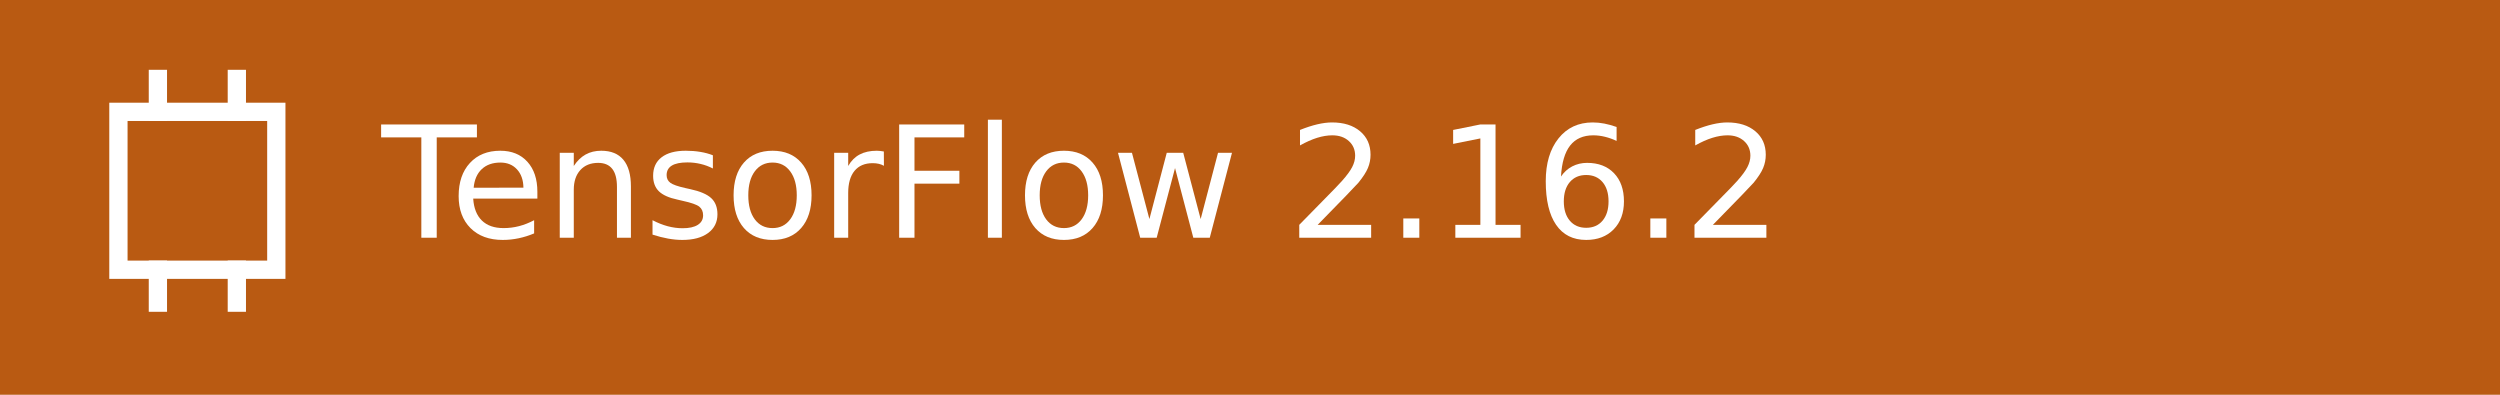
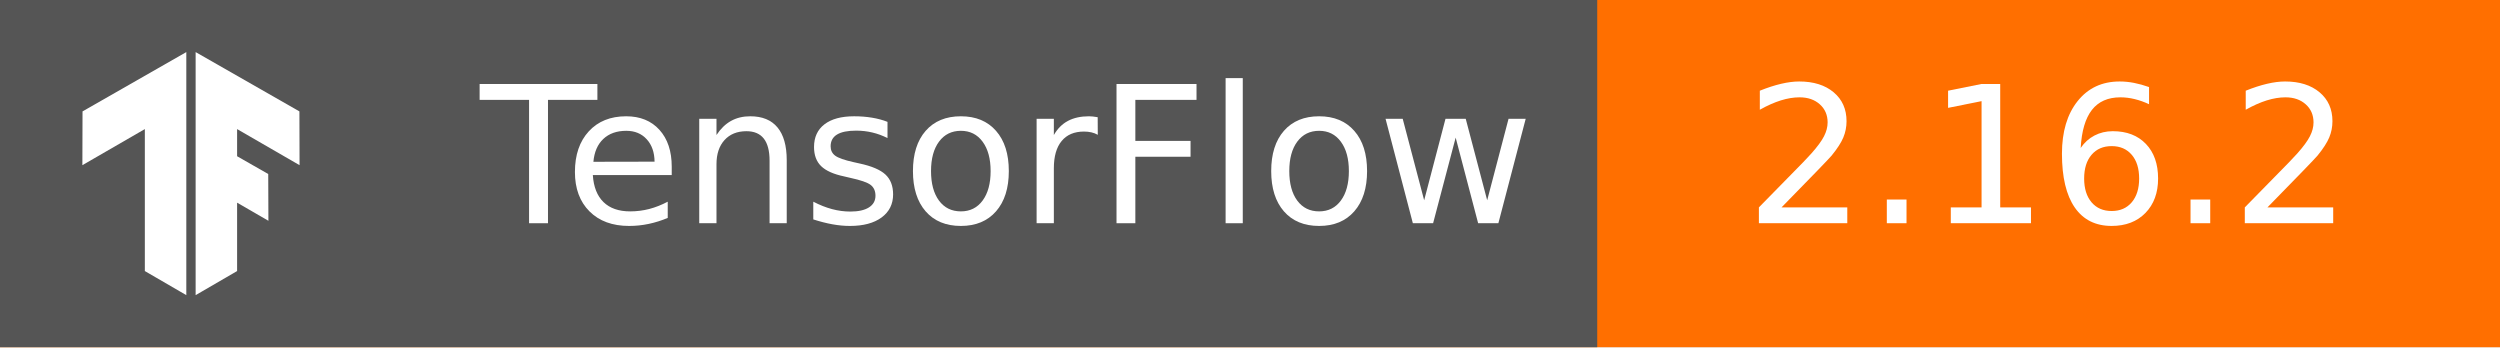
- <svg xmlns="http://www.w3.org/2000/svg" xmlns:xlink="http://www.w3.org/1999/xlink" width="136.8pt" height="21.6pt" viewBox="0 0 136.8 21.6" version="1.1">
+ <svg xmlns="http://www.w3.org/2000/svg" xmlns:xlink="http://www.w3.org/1999/xlink" width="108pt" height="15pt" viewBox="0 0 108 15" version="1.1">
  <defs>
    <style type="text/css">*{stroke-linejoin: round; stroke-linecap: butt}</style>
  </defs>
  <g id="figure_1">
    <g id="patch_1">
-       <path d="M 0 21.6 L 136.8 21.6 L 136.8 0 L 0 0 z " style="fill: #b95a12" />
+       <path d="M 0 15  L 108 15  L 108 0  L 0 0  z " style="fill: #ff6f00" />
    </g>
    <g id="axes_1">
      <g id="patch_2">
-         <path d="M 6.48 14.76 L 15.12 14.76 L 15.12 6.12 L 6.48 6.12 L 6.48 14.76 z " clip-path="url(#paa83871a8a)" style="fill: none; stroke: #ffffff; stroke-linejoin: miter" />
-       </g>
-       <g id="line2d_1">
-         <path d="M 8.64 16.56 L 8.64 14.76 " clip-path="url(#paa83871a8a)" style="fill: none; stroke: #ffffff; stroke-linecap: square" />
-       </g>
-       <g id="line2d_2">
-         <path d="M 8.64 6.12 L 8.64 4.32 " clip-path="url(#paa83871a8a)" style="fill: none; stroke: #ffffff; stroke-linecap: square" />
-       </g>
-       <g id="line2d_3">
-         <path d="M 12.96 16.56 L 12.96 14.76 " clip-path="url(#paa83871a8a)" style="fill: none; stroke: #ffffff; stroke-linecap: square" />
-       </g>
-       <g id="line2d_4">
-         <path d="M 12.96 6.12 L 12.96 4.32 " clip-path="url(#paa83871a8a)" style="fill: none; stroke: #ffffff; stroke-linecap: square" />
+         <path d="M 0 15  L 69 15  L 69 0  L 0 0  z " clip-path="url(#p1f4eda05a6)" style="fill: #555555" />
      </g>
      <g id="text_1">
-         <g style="fill: #ffffff" transform="translate(20.88 13.00834) scale(0.085 -0.085)">
+         <g style="fill: #ffffff" transform="translate(20.74418 9.643389) scale(0.0825 -0.0825)">
          <defs>
-             <path id="DejaVuSans-37" d="M -19 4666 L 3928 4666 L 3928 4134 L 2272 4134 L 2272 0 L 1638 0 L 1638 4134 L -19 4134 L -19 4666 z " transform="scale(0.015625)" />
-             <path id="DejaVuSans-48" d="M 3597 1894 L 3597 1613 L 953 1613 Q 991 1019 1311 708 Q 1631 397 2203 397 Q 2534 397 2845 478 Q 3156 559 3463 722 L 3463 178 Q 3153 47 2828 -22 Q 2503 -91 2169 -91 Q 1331 -91 842 396 Q 353 884 353 1716 Q 353 2575 817 3079 Q 1281 3584 2069 3584 Q 2775 3584 3186 3129 Q 3597 2675 3597 1894 z M 3022 2063 Q 3016 2534 2758 2815 Q 2500 3097 2075 3097 Q 1594 3097 1305 2825 Q 1016 2553 972 2059 L 3022 2063 z " transform="scale(0.015625)" />
-             <path id="DejaVuSans-51" d="M 3513 2113 L 3513 0 L 2938 0 L 2938 2094 Q 2938 2591 2744 2837 Q 2550 3084 2163 3084 Q 1697 3084 1428 2787 Q 1159 2491 1159 1978 L 1159 0 L 581 0 L 581 3500 L 1159 3500 L 1159 2956 Q 1366 3272 1645 3428 Q 1925 3584 2291 3584 Q 2894 3584 3203 3211 Q 3513 2838 3513 2113 z " transform="scale(0.015625)" />
-             <path id="DejaVuSans-56" d="M 2834 3397 L 2834 2853 Q 2591 2978 2328 3040 Q 2066 3103 1784 3103 Q 1356 3103 1142 2972 Q 928 2841 928 2578 Q 928 2378 1081 2264 Q 1234 2150 1697 2047 L 1894 2003 Q 2506 1872 2764 1633 Q 3022 1394 3022 966 Q 3022 478 2636 193 Q 2250 -91 1575 -91 Q 1294 -91 989 -36 Q 684 19 347 128 L 347 722 Q 666 556 975 473 Q 1284 391 1588 391 Q 1994 391 2212 530 Q 2431 669 2431 922 Q 2431 1156 2273 1281 Q 2116 1406 1581 1522 L 1381 1569 Q 847 1681 609 1914 Q 372 2147 372 2553 Q 372 3047 722 3315 Q 1072 3584 1716 3584 Q 2034 3584 2315 3537 Q 2597 3491 2834 3397 z " transform="scale(0.015625)" />
-             <path id="DejaVuSans-52" d="M 1959 3097 Q 1497 3097 1228 2736 Q 959 2375 959 1747 Q 959 1119 1226 758 Q 1494 397 1959 397 Q 2419 397 2687 759 Q 2956 1122 2956 1747 Q 2956 2369 2687 2733 Q 2419 3097 1959 3097 z M 1959 3584 Q 2709 3584 3137 3096 Q 3566 2609 3566 1747 Q 3566 888 3137 398 Q 2709 -91 1959 -91 Q 1206 -91 779 398 Q 353 888 353 1747 Q 353 2609 779 3096 Q 1206 3584 1959 3584 z " transform="scale(0.015625)" />
-             <path id="DejaVuSans-55" d="M 2631 2963 Q 2534 3019 2420 3045 Q 2306 3072 2169 3072 Q 1681 3072 1420 2755 Q 1159 2438 1159 1844 L 1159 0 L 581 0 L 581 3500 L 1159 3500 L 1159 2956 Q 1341 3275 1631 3429 Q 1922 3584 2338 3584 Q 2397 3584 2469 3576 Q 2541 3569 2628 3553 L 2631 2963 z " transform="scale(0.015625)" />
-             <path id="DejaVuSans-29" d="M 628 4666 L 3309 4666 L 3309 4134 L 1259 4134 L 1259 2759 L 3109 2759 L 3109 2228 L 1259 2228 L 1259 0 L 628 0 L 628 4666 z " transform="scale(0.015625)" />
-             <path id="DejaVuSans-4f" d="M 603 4863 L 1178 4863 L 1178 0 L 603 0 L 603 4863 z " transform="scale(0.015625)" />
-             <path id="DejaVuSans-5a" d="M 269 3500 L 844 3500 L 1563 769 L 2278 3500 L 2956 3500 L 3675 769 L 4391 3500 L 4966 3500 L 4050 0 L 3372 0 L 2619 2869 L 1863 0 L 1184 0 L 269 3500 z " transform="scale(0.015625)" />
-             <path id="DejaVuSans-3" transform="scale(0.015625)" />
-             <path id="DejaVuSans-15" d="M 1228 531 L 3431 531 L 3431 0 L 469 0 L 469 531 Q 828 903 1448 1529 Q 2069 2156 2228 2338 Q 2531 2678 2651 2914 Q 2772 3150 2772 3378 Q 2772 3750 2511 3984 Q 2250 4219 1831 4219 Q 1534 4219 1204 4116 Q 875 4013 500 3803 L 500 4441 Q 881 4594 1212 4672 Q 1544 4750 1819 4750 Q 2544 4750 2975 4387 Q 3406 4025 3406 3419 Q 3406 3131 3298 2873 Q 3191 2616 2906 2266 Q 2828 2175 2409 1742 Q 1991 1309 1228 531 z " transform="scale(0.015625)" />
-             <path id="DejaVuSans-11" d="M 684 794 L 1344 794 L 1344 0 L 684 0 L 684 794 z " transform="scale(0.015625)" />
-             <path id="DejaVuSans-14" d="M 794 531 L 1825 531 L 1825 4091 L 703 3866 L 703 4441 L 1819 4666 L 2450 4666 L 2450 531 L 3481 531 L 3481 0 L 794 0 L 794 531 z " transform="scale(0.015625)" />
-             <path id="DejaVuSans-19" d="M 2113 2584 Q 1688 2584 1439 2293 Q 1191 2003 1191 1497 Q 1191 994 1439 701 Q 1688 409 2113 409 Q 2538 409 2786 701 Q 3034 994 3034 1497 Q 3034 2003 2786 2293 Q 2538 2584 2113 2584 z M 3366 4563 L 3366 3988 Q 3128 4100 2886 4159 Q 2644 4219 2406 4219 Q 1781 4219 1451 3797 Q 1122 3375 1075 2522 Q 1259 2794 1537 2939 Q 1816 3084 2150 3084 Q 2853 3084 3261 2657 Q 3669 2231 3669 1497 Q 3669 778 3244 343 Q 2819 -91 2113 -91 Q 1303 -91 875 529 Q 447 1150 447 2328 Q 447 3434 972 4092 Q 1497 4750 2381 4750 Q 2619 4750 2861 4703 Q 3103 4656 3366 4563 z " transform="scale(0.015625)" />
+             <path id="DejaVuSans-37" d="M -19 4666  L 3928 4666  L 3928 4134  L 2272 4134  L 2272 0  L 1638 0  L 1638 4134  L -19 4134  L -19 4666  z " transform="scale(0.015625)" />
+             <path id="DejaVuSans-48" d="M 3597 1894  L 3597 1613  L 953 1613  Q 991 1019 1311 708  Q 1631 397 2203 397  Q 2534 397 2845 478  Q 3156 559 3463 722  L 3463 178  Q 3153 47 2828 -22  Q 2503 -91 2169 -91  Q 1331 -91 842 396  Q 353 884 353 1716  Q 353 2575 817 3079  Q 1281 3584 2069 3584  Q 2775 3584 3186 3129  Q 3597 2675 3597 1894  z M 3022 2063  Q 3016 2534 2758 2815  Q 2500 3097 2075 3097  Q 1594 3097 1305 2825  Q 1016 2553 972 2059  L 3022 2063  z " transform="scale(0.015625)" />
+             <path id="DejaVuSans-51" d="M 3513 2113  L 3513 0  L 2938 0  L 2938 2094  Q 2938 2591 2744 2837  Q 2550 3084 2163 3084  Q 1697 3084 1428 2787  Q 1159 2491 1159 1978  L 1159 0  L 581 0  L 581 3500  L 1159 3500  L 1159 2956  Q 1366 3272 1645 3428  Q 1925 3584 2291 3584  Q 2894 3584 3203 3211  Q 3513 2838 3513 2113  z " transform="scale(0.015625)" />
+             <path id="DejaVuSans-56" d="M 2834 3397  L 2834 2853  Q 2591 2978 2328 3040  Q 2066 3103 1784 3103  Q 1356 3103 1142 2972  Q 928 2841 928 2578  Q 928 2378 1081 2264  Q 1234 2150 1697 2047  L 1894 2003  Q 2506 1872 2764 1633  Q 3022 1394 3022 966  Q 3022 478 2636 193  Q 2250 -91 1575 -91  Q 1294 -91 989 -36  Q 684 19 347 128  L 347 722  Q 666 556 975 473  Q 1284 391 1588 391  Q 1994 391 2212 530  Q 2431 669 2431 922  Q 2431 1156 2273 1281  Q 2116 1406 1581 1522  L 1381 1569  Q 847 1681 609 1914  Q 372 2147 372 2553  Q 372 3047 722 3315  Q 1072 3584 1716 3584  Q 2034 3584 2315 3537  Q 2597 3491 2834 3397  z " transform="scale(0.015625)" />
+             <path id="DejaVuSans-52" d="M 1959 3097  Q 1497 3097 1228 2736  Q 959 2375 959 1747  Q 959 1119 1226 758  Q 1494 397 1959 397  Q 2419 397 2687 759  Q 2956 1122 2956 1747  Q 2956 2369 2687 2733  Q 2419 3097 1959 3097  z M 1959 3584  Q 2709 3584 3137 3096  Q 3566 2609 3566 1747  Q 3566 888 3137 398  Q 2709 -91 1959 -91  Q 1206 -91 779 398  Q 353 888 353 1747  Q 353 2609 779 3096  Q 1206 3584 1959 3584  z " transform="scale(0.015625)" />
+             <path id="DejaVuSans-55" d="M 2631 2963  Q 2534 3019 2420 3045  Q 2306 3072 2169 3072  Q 1681 3072 1420 2755  Q 1159 2438 1159 1844  L 1159 0  L 581 0  L 581 3500  L 1159 3500  L 1159 2956  Q 1341 3275 1631 3429  Q 1922 3584 2338 3584  Q 2397 3584 2469 3576  Q 2541 3569 2628 3553  L 2631 2963  z " transform="scale(0.015625)" />
+             <path id="DejaVuSans-29" d="M 628 4666  L 3309 4666  L 3309 4134  L 1259 4134  L 1259 2759  L 3109 2759  L 3109 2228  L 1259 2228  L 1259 0  L 628 0  L 628 4666  z " transform="scale(0.015625)" />
+             <path id="DejaVuSans-4f" d="M 603 4863  L 1178 4863  L 1178 0  L 603 0  L 603 4863  z " transform="scale(0.015625)" />
+             <path id="DejaVuSans-5a" d="M 269 3500  L 844 3500  L 1563 769  L 2278 3500  L 2956 3500  L 3675 769  L 4391 3500  L 4966 3500  L 4050 0  L 3372 0  L 2619 2869  L 1863 0  L 1184 0  L 269 3500  z " transform="scale(0.015625)" />
          </defs>
          <use xlink:href="#DejaVuSans-37" />
          <use xlink:href="#DejaVuSans-48" transform="translate(44.09375 0)" />
          <use xlink:href="#DejaVuSans-51" transform="translate(105.625 0)" />
          <use xlink:href="#DejaVuSans-56" transform="translate(169 0)" />
          <use xlink:href="#DejaVuSans-52" transform="translate(221.0938 0)" />
          <use xlink:href="#DejaVuSans-55" transform="translate(282.2812 0)" />
          <use xlink:href="#DejaVuSans-29" transform="translate(323.3906 0)" />
          <use xlink:href="#DejaVuSans-4f" transform="translate(380.9062 0)" />
          <use xlink:href="#DejaVuSans-52" transform="translate(408.6875 0)" />
          <use xlink:href="#DejaVuSans-5a" transform="translate(469.875 0)" />
-           <use xlink:href="#DejaVuSans-3" transform="translate(551.6562 0)" />
-           <use xlink:href="#DejaVuSans-15" transform="translate(583.4375 0)" />
-           <use xlink:href="#DejaVuSans-11" transform="translate(647.0625 0)" />
-           <use xlink:href="#DejaVuSans-14" transform="translate(678.8438 0)" />
-           <use xlink:href="#DejaVuSans-19" transform="translate(742.4688 0)" />
-           <use xlink:href="#DejaVuSans-11" transform="translate(806.0938 0)" />
-           <use xlink:href="#DejaVuSans-15" transform="translate(837.875 0)" />
+         </g>
+       </g>
+       <g id="text_2">
+         <g style="fill: #ffffff" transform="translate(75.37992 9.643066) scale(0.0825 -0.0825)">
+           <defs>
+             <path id="DejaVuSans-15" d="M 1228 531  L 3431 531  L 3431 0  L 469 0  L 469 531  Q 828 903 1448 1529  Q 2069 2156 2228 2338  Q 2531 2678 2651 2914  Q 2772 3150 2772 3378  Q 2772 3750 2511 3984  Q 2250 4219 1831 4219  Q 1534 4219 1204 4116  Q 875 4013 500 3803  L 500 4441  Q 881 4594 1212 4672  Q 1544 4750 1819 4750  Q 2544 4750 2975 4387  Q 3406 4025 3406 3419  Q 3406 3131 3298 2873  Q 3191 2616 2906 2266  Q 2828 2175 2409 1742  Q 1991 1309 1228 531  z " transform="scale(0.015625)" />
+             <path id="DejaVuSans-11" d="M 684 794  L 1344 794  L 1344 0  L 684 0  L 684 794  z " transform="scale(0.015625)" />
+             <path id="DejaVuSans-14" d="M 794 531  L 1825 531  L 1825 4091  L 703 3866  L 703 4441  L 1819 4666  L 2450 4666  L 2450 531  L 3481 531  L 3481 0  L 794 0  L 794 531  z " transform="scale(0.015625)" />
+             <path id="DejaVuSans-19" d="M 2113 2584  Q 1688 2584 1439 2293  Q 1191 2003 1191 1497  Q 1191 994 1439 701  Q 1688 409 2113 409  Q 2538 409 2786 701  Q 3034 994 3034 1497  Q 3034 2003 2786 2293  Q 2538 2584 2113 2584  z M 3366 4563  L 3366 3988  Q 3128 4100 2886 4159  Q 2644 4219 2406 4219  Q 1781 4219 1451 3797  Q 1122 3375 1075 2522  Q 1259 2794 1537 2939  Q 1816 3084 2150 3084  Q 2853 3084 3261 2657  Q 3669 2231 3669 1497  Q 3669 778 3244 343  Q 2819 -91 2113 -91  Q 1303 -91 875 529  Q 447 1150 447 2328  Q 447 3434 972 4092  Q 1497 4750 2381 4750  Q 2619 4750 2861 4703  Q 3103 4656 3366 4563  z " transform="scale(0.015625)" />
+           </defs>
+           <use xlink:href="#DejaVuSans-15" />
+           <use xlink:href="#DejaVuSans-11" transform="translate(63.625 0)" />
+           <use xlink:href="#DejaVuSans-14" transform="translate(95.40625 0)" />
+           <use xlink:href="#DejaVuSans-19" transform="translate(159.0312 0)" />
+           <use xlink:href="#DejaVuSans-11" transform="translate(222.6562 0)" />
+           <use xlink:href="#DejaVuSans-15" transform="translate(254.4375 0)" />
        </g>
      </g>
    </g>
  </g>
  <defs>
-     <clipPath id="paa83871a8a">
-       <rect x="0" y="0" width="136.8" height="21.6" />
+     <clipPath id="p1f4eda05a6">
+       <rect x="0" y="0" width="108" height="15" />
    </clipPath>
  </defs>
+   <g transform="translate(3, 2.25) scale(0.4375)">
+     <path d="M1.292 5.856L11.54 0v24l-4.095-2.378V7.603l-6.168 3.564.015-5.31zm21.43 5.311l-.014-5.31L12.46 0v24l4.095-2.378V14.87l3.092 1.788-.018-4.618-3.074-1.756V7.603l6.168 3.564z" fill="white" />
+   </g>
</svg>
